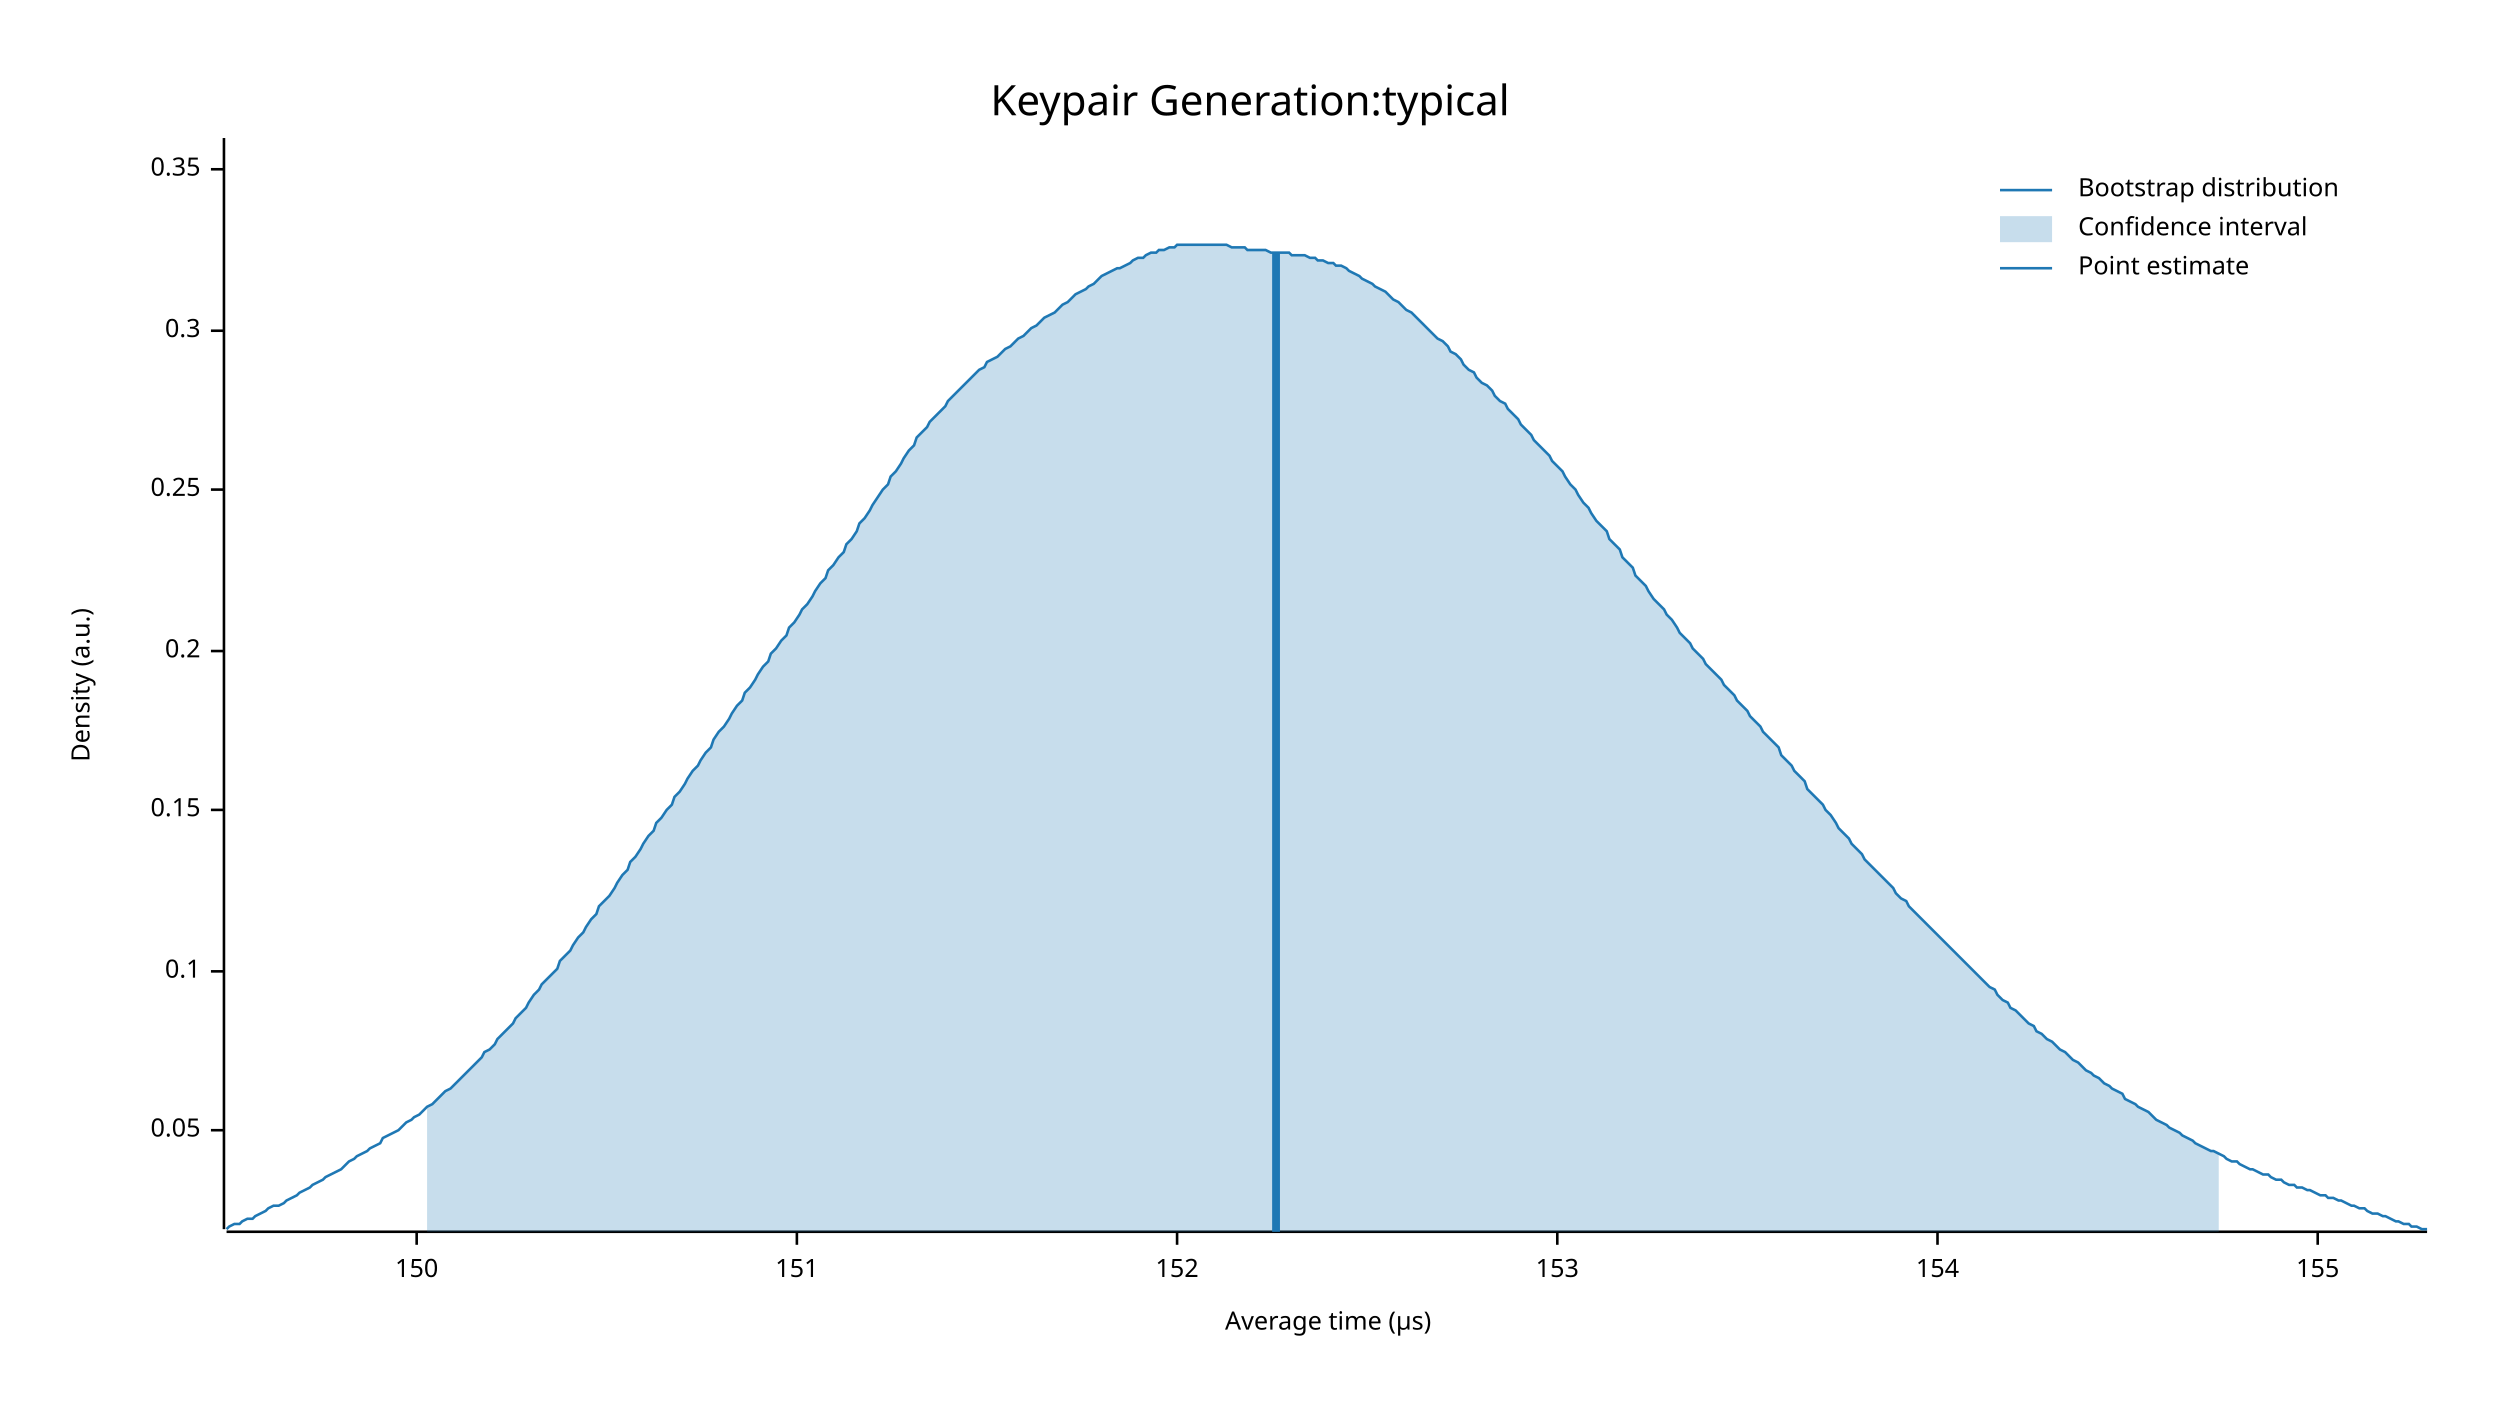
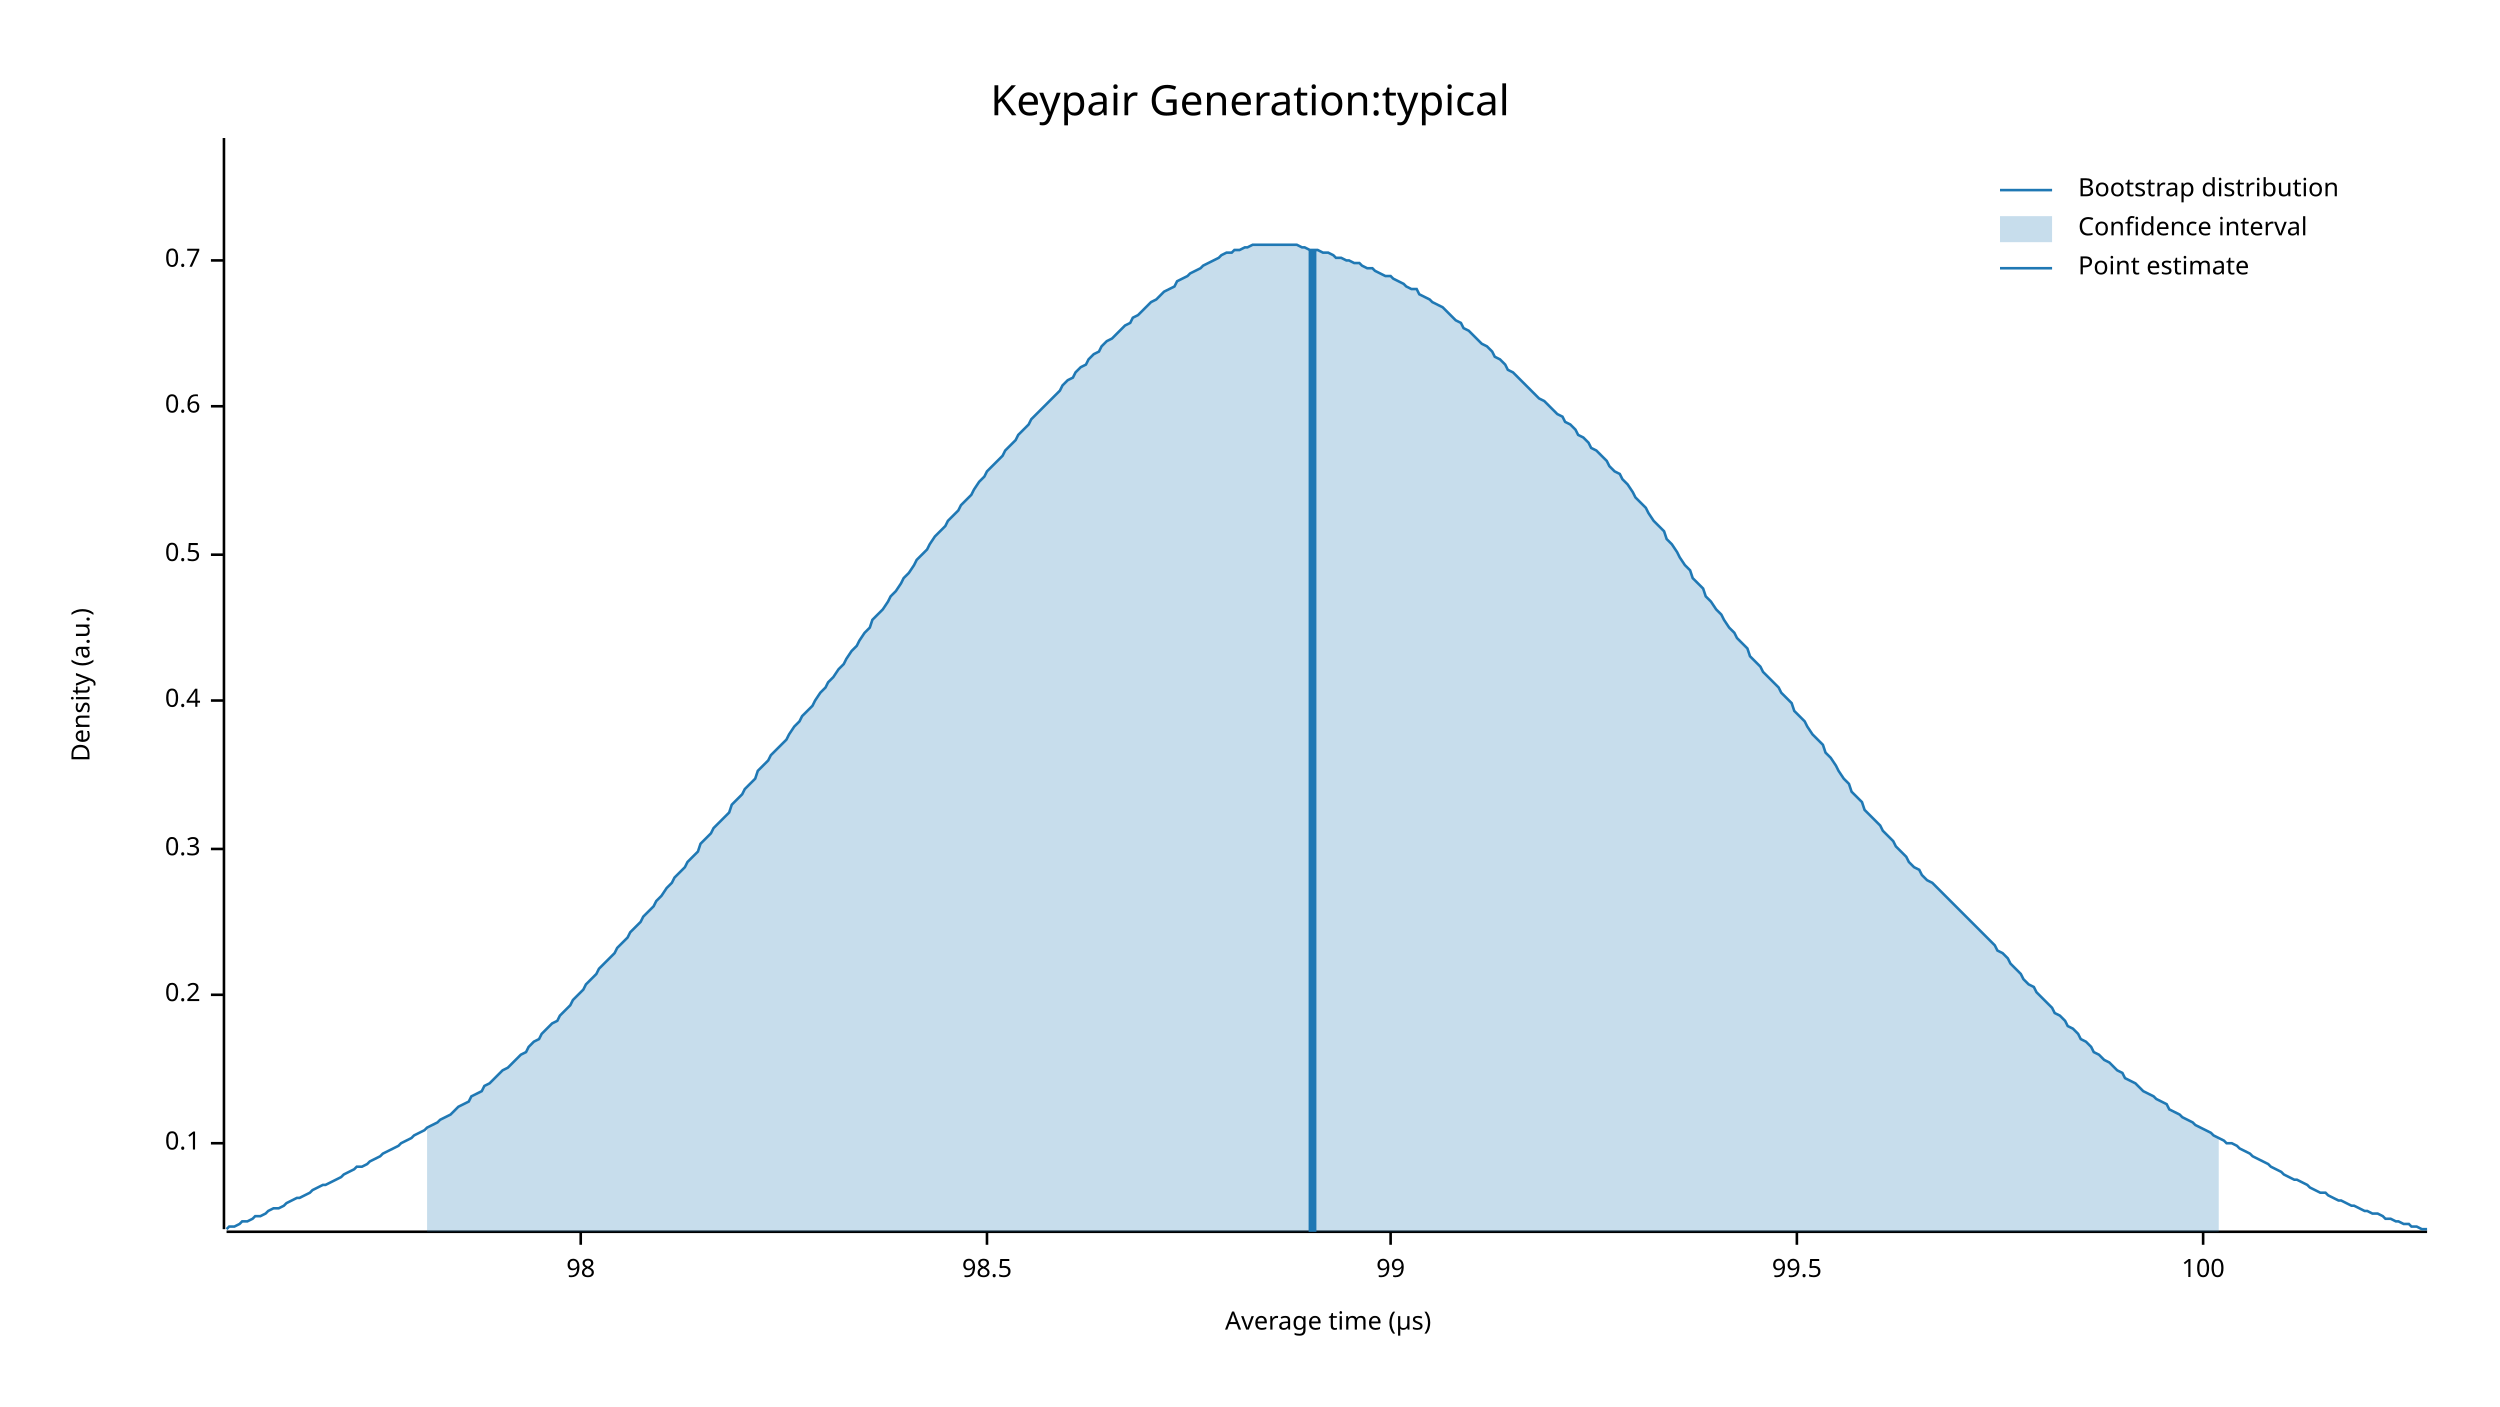
<svg xmlns="http://www.w3.org/2000/svg" width="960" height="540" viewBox="0 0 960 540">
  <text x="480" y="32" dy="0.76em" text-anchor="middle" font-family="sans-serif" font-size="16.129" opacity="1" fill="#000000">
Keypair Generation:typical
</text>
  <text x="27" y="263" dy="0.76em" text-anchor="middle" font-family="sans-serif" font-size="9.677" opacity="1" fill="#000000" transform="rotate(270, 27, 263)">
Density (a.u.)
</text>
  <text x="510" y="513" dy="-0.5ex" text-anchor="middle" font-family="sans-serif" font-size="9.677" opacity="1" fill="#000000">
Average time (µs)
</text>
  <polyline fill="none" opacity="1" stroke="#000000" stroke-width="1" points="86,53 86,472 " />
-   <text x="77" y="434" dy="0.5ex" text-anchor="end" font-family="sans-serif" font-size="9.677" opacity="1" fill="#000000">
- 0.05
- </text>
-   <polyline fill="none" opacity="1" stroke="#000000" stroke-width="1" points="81,434 86,434 " />
-   <text x="77" y="373" dy="0.5ex" text-anchor="end" font-family="sans-serif" font-size="9.677" opacity="1" fill="#000000">
+   <text x="77" y="439" dy="0.5ex" text-anchor="end" font-family="sans-serif" font-size="9.677" opacity="1" fill="#000000">
0.1
</text>
-   <polyline fill="none" opacity="1" stroke="#000000" stroke-width="1" points="81,373 86,373 " />
-   <text x="77" y="311" dy="0.5ex" text-anchor="end" font-family="sans-serif" font-size="9.677" opacity="1" fill="#000000">
- 0.15
- </text>
-   <polyline fill="none" opacity="1" stroke="#000000" stroke-width="1" points="81,311 86,311 " />
-   <text x="77" y="250" dy="0.5ex" text-anchor="end" font-family="sans-serif" font-size="9.677" opacity="1" fill="#000000">
+   <polyline fill="none" opacity="1" stroke="#000000" stroke-width="1" points="81,439 86,439 " />
+   <text x="77" y="382" dy="0.5ex" text-anchor="end" font-family="sans-serif" font-size="9.677" opacity="1" fill="#000000">
0.2
</text>
-   <polyline fill="none" opacity="1" stroke="#000000" stroke-width="1" points="81,250 86,250 " />
-   <text x="77" y="188" dy="0.5ex" text-anchor="end" font-family="sans-serif" font-size="9.677" opacity="1" fill="#000000">
- 0.25
- </text>
-   <polyline fill="none" opacity="1" stroke="#000000" stroke-width="1" points="81,188 86,188 " />
-   <text x="77" y="127" dy="0.5ex" text-anchor="end" font-family="sans-serif" font-size="9.677" opacity="1" fill="#000000">
+   <polyline fill="none" opacity="1" stroke="#000000" stroke-width="1" points="81,382 86,382 " />
+   <text x="77" y="326" dy="0.5ex" text-anchor="end" font-family="sans-serif" font-size="9.677" opacity="1" fill="#000000">
0.3
</text>
-   <polyline fill="none" opacity="1" stroke="#000000" stroke-width="1" points="81,127 86,127 " />
-   <text x="77" y="65" dy="0.5ex" text-anchor="end" font-family="sans-serif" font-size="9.677" opacity="1" fill="#000000">
- 0.35
+   <polyline fill="none" opacity="1" stroke="#000000" stroke-width="1" points="81,326 86,326 " />
+   <text x="77" y="269" dy="0.5ex" text-anchor="end" font-family="sans-serif" font-size="9.677" opacity="1" fill="#000000">
+ 0.4
</text>
-   <polyline fill="none" opacity="1" stroke="#000000" stroke-width="1" points="81,65 86,65 " />
+   <polyline fill="none" opacity="1" stroke="#000000" stroke-width="1" points="81,269 86,269 " />
+   <text x="77" y="213" dy="0.5ex" text-anchor="end" font-family="sans-serif" font-size="9.677" opacity="1" fill="#000000">
+ 0.5
+ </text>
+   <polyline fill="none" opacity="1" stroke="#000000" stroke-width="1" points="81,213 86,213 " />
+   <text x="77" y="156" dy="0.5ex" text-anchor="end" font-family="sans-serif" font-size="9.677" opacity="1" fill="#000000">
+ 0.6
+ </text>
+   <polyline fill="none" opacity="1" stroke="#000000" stroke-width="1" points="81,156 86,156 " />
+   <text x="77" y="100" dy="0.5ex" text-anchor="end" font-family="sans-serif" font-size="9.677" opacity="1" fill="#000000">
+ 0.7
+ </text>
+   <polyline fill="none" opacity="1" stroke="#000000" stroke-width="1" points="81,100 86,100 " />
  <polyline fill="none" opacity="1" stroke="#000000" stroke-width="1" points="87,473 932,473 " />
-   <text x="160" y="483" dy="0.76em" text-anchor="middle" font-family="sans-serif" font-size="9.677" opacity="1" fill="#000000">
- 150
+   <text x="223" y="483" dy="0.76em" text-anchor="middle" font-family="sans-serif" font-size="9.677" opacity="1" fill="#000000">
+ 98
</text>
-   <polyline fill="none" opacity="1" stroke="#000000" stroke-width="1" points="160,473 160,478 " />
-   <text x="306" y="483" dy="0.76em" text-anchor="middle" font-family="sans-serif" font-size="9.677" opacity="1" fill="#000000">
- 151
+   <polyline fill="none" opacity="1" stroke="#000000" stroke-width="1" points="223,473 223,478 " />
+   <text x="379" y="483" dy="0.76em" text-anchor="middle" font-family="sans-serif" font-size="9.677" opacity="1" fill="#000000">
+ 98.5
</text>
-   <polyline fill="none" opacity="1" stroke="#000000" stroke-width="1" points="306,473 306,478 " />
-   <text x="452" y="483" dy="0.76em" text-anchor="middle" font-family="sans-serif" font-size="9.677" opacity="1" fill="#000000">
- 152
+   <polyline fill="none" opacity="1" stroke="#000000" stroke-width="1" points="379,473 379,478 " />
+   <text x="534" y="483" dy="0.76em" text-anchor="middle" font-family="sans-serif" font-size="9.677" opacity="1" fill="#000000">
+ 99
</text>
-   <polyline fill="none" opacity="1" stroke="#000000" stroke-width="1" points="452,473 452,478 " />
-   <text x="598" y="483" dy="0.76em" text-anchor="middle" font-family="sans-serif" font-size="9.677" opacity="1" fill="#000000">
- 153
+   <polyline fill="none" opacity="1" stroke="#000000" stroke-width="1" points="534,473 534,478 " />
+   <text x="690" y="483" dy="0.76em" text-anchor="middle" font-family="sans-serif" font-size="9.677" opacity="1" fill="#000000">
+ 99.5
</text>
-   <polyline fill="none" opacity="1" stroke="#000000" stroke-width="1" points="598,473 598,478 " />
-   <text x="744" y="483" dy="0.76em" text-anchor="middle" font-family="sans-serif" font-size="9.677" opacity="1" fill="#000000">
- 154
+   <polyline fill="none" opacity="1" stroke="#000000" stroke-width="1" points="690,473 690,478 " />
+   <text x="846" y="483" dy="0.76em" text-anchor="middle" font-family="sans-serif" font-size="9.677" opacity="1" fill="#000000">
+ 100
</text>
-   <polyline fill="none" opacity="1" stroke="#000000" stroke-width="1" points="744,473 744,478 " />
-   <text x="890" y="483" dy="0.76em" text-anchor="middle" font-family="sans-serif" font-size="9.677" opacity="1" fill="#000000">
- 155
- </text>
-   <polyline fill="none" opacity="1" stroke="#000000" stroke-width="1" points="890,473 890,478 " />
-   <polyline fill="none" opacity="1" stroke="#1F78B4" stroke-width="1" points="87,472 88,471 90,470 92,470 93,469 95,468 97,468 98,467 100,466 102,465 103,464 105,463 107,463 109,462 110,461 112,460 114,459 115,458 117,457 119,456 120,455 122,454 124,453 125,452 127,451 129,450 131,449 132,448 134,446 136,445 137,444 139,443 141,442 142,441 144,440 146,439 147,437 149,436 151,435 153,434 154,433 156,431 158,430 159,429 161,428 163,426 164,425 166,424 168,422 169,421 171,419 173,418 175,416 176,415 178,413 180,411 181,410 183,408 185,406 186,404 188,403 190,401 191,399 193,397 195,395 197,393 198,391 200,389 202,387 203,385 205,382 207,380 208,378 210,376 212,374 214,372 215,369 217,367 219,365 220,363 222,360 224,358 225,356 227,353 229,351 230,348 232,346 234,344 236,341 237,339 239,336 241,334 242,331 244,329 246,326 247,324 249,321 251,319 252,316 254,314 256,311 258,309 259,306 261,304 263,301 264,299 266,296 268,294 269,292 271,289 273,287 274,284 276,281 278,279 280,276 281,274 283,271 285,269 286,266 288,264 290,261 291,259 293,256 295,254 296,251 298,249 300,246 302,244 303,241 305,239 307,236 308,234 310,232 312,229 313,227 315,224 317,222 318,219 320,217 322,214 324,212 325,209 327,207 329,204 330,201 332,199 334,196 335,194 337,191 339,188 341,186 342,183 344,181 346,178 347,176 349,173 351,171 352,168 354,166 356,164 357,162 359,160 361,158 363,156 364,154 366,152 368,150 369,149 371,147 373,145 374,144 376,142 378,141 379,139 381,138 383,137 385,135 386,134 388,133 390,131 391,130 393,129 395,127 396,126 398,125 400,123 401,122 403,121 405,120 407,118 408,117 410,116 412,114 413,113 415,112 417,111 418,110 420,109 422,107 423,106 425,105 427,104 429,103 430,103 432,102 434,101 435,100 437,99 439,99 440,98 442,97 444,97 445,96 447,96 449,95 451,95 452,94 454,94 456,94 457,94 459,94 461,94 462,94 464,94 466,94 468,94 469,94 471,94 473,95 474,95 476,95 478,95 479,96 481,96 483,96 484,96 486,96 488,97 490,97 491,97 493,97 495,97 496,98 498,98 500,98 501,98 503,99 505,99 506,100 508,100 510,101 512,101 513,102 515,102 517,103 518,104 520,105 522,106 523,107 525,108 527,109 528,110 530,111 532,112 534,114 535,115 537,116 539,118 540,119 542,120 544,122 545,123 547,125 549,127 550,128 552,130 554,131 556,133 557,135 559,136 561,138 562,140 564,142 566,143 567,145 569,147 571,148 573,150 574,152 576,154 578,155 579,157 581,159 583,161 584,163 586,165 588,167 589,169 591,171 593,173 595,175 596,177 598,179 600,181 601,183 603,186 605,188 606,190 608,193 610,195 611,197 613,200 615,202 617,204 618,207 620,209 622,211 623,214 625,216 627,218 628,221 630,223 632,225 633,227 635,230 637,232 639,234 640,236 642,238 644,241 645,243 647,245 649,247 650,249 652,251 654,253 655,255 657,257 659,259 661,261 662,263 664,265 666,267 667,269 669,271 671,273 672,275 674,277 676,279 677,281 679,283 681,285 683,287 684,290 686,292 688,294 689,296 691,298 693,300 694,303 696,305 698,307 700,309 701,311 703,313 705,316 706,318 708,320 710,322 711,324 713,326 715,328 716,330 718,332 720,334 722,336 723,337 725,339 727,341 728,343 730,345 732,346 733,348 735,350 737,352 738,353 740,355 742,357 744,359 745,360 747,362 749,364 750,365 752,367 754,369 755,370 757,372 759,374 760,375 762,377 764,379 766,380 767,382 769,384 771,385 772,387 774,388 776,390 777,391 779,393 781,394 782,396 784,397 786,399 788,400 789,401 791,403 793,404 794,405 796,407 798,408 799,409 801,411 803,412 804,413 806,414 808,416 810,417 811,418 813,419 815,420 816,422 818,423 820,424 821,425 823,426 825,427 827,429 828,430 830,431 832,432 833,433 835,434 837,435 838,436 840,437 842,438 843,439 845,440 847,441 849,442 850,442 852,443 854,444 855,445 857,446 859,446 860,447 862,448 864,449 865,449 867,450 869,451 871,451 872,452 874,453 876,453 877,454 879,455 881,455 882,456 884,456 886,457 887,457 889,458 891,459 893,459 894,460 896,460 898,461 899,461 901,462 903,463 904,463 906,464 908,464 909,465 911,466 913,466 915,467 916,467 918,468 920,469 921,469 923,470 925,470 926,471 928,471 930,472 932,472 " />
-   <polygon opacity="0.25" fill="#1F78B4" points="164,425 166,424 168,422 169,421 171,419 173,418 175,416 176,415 178,413 180,411 181,410 183,408 185,406 186,404 188,403 190,401 191,399 193,397 195,395 197,393 198,391 200,389 202,387 203,385 205,382 207,380 208,378 210,376 212,374 214,372 215,369 217,367 219,365 220,363 222,360 224,358 225,356 227,353 229,351 230,348 232,346 234,344 236,341 237,339 239,336 241,334 242,331 244,329 246,326 247,324 249,321 251,319 252,316 254,314 256,311 258,309 259,306 261,304 263,301 264,299 266,296 268,294 269,292 271,289 273,287 274,284 276,281 278,279 280,276 281,274 283,271 285,269 286,266 288,264 290,261 291,259 293,256 295,254 296,251 298,249 300,246 302,244 303,241 305,239 307,236 308,234 310,232 312,229 313,227 315,224 317,222 318,219 320,217 322,214 324,212 325,209 327,207 329,204 330,201 332,199 334,196 335,194 337,191 339,188 341,186 342,183 344,181 346,178 347,176 349,173 351,171 352,168 354,166 356,164 357,162 359,160 361,158 363,156 364,154 366,152 368,150 369,149 371,147 373,145 374,144 376,142 378,141 379,139 381,138 383,137 385,135 386,134 388,133 390,131 391,130 393,129 395,127 396,126 398,125 400,123 401,122 403,121 405,120 407,118 408,117 410,116 412,114 413,113 415,112 417,111 418,110 420,109 422,107 423,106 425,105 427,104 429,103 430,103 432,102 434,101 435,100 437,99 439,99 440,98 442,97 444,97 445,96 447,96 449,95 451,95 452,94 454,94 456,94 457,94 459,94 461,94 462,94 464,94 466,94 468,94 469,94 471,94 473,95 474,95 476,95 478,95 479,96 481,96 483,96 484,96 486,96 488,97 490,97 491,97 493,97 495,97 496,98 498,98 500,98 501,98 503,99 505,99 506,100 508,100 510,101 512,101 513,102 515,102 517,103 518,104 520,105 522,106 523,107 525,108 527,109 528,110 530,111 532,112 534,114 535,115 537,116 539,118 540,119 542,120 544,122 545,123 547,125 549,127 550,128 552,130 554,131 556,133 557,135 559,136 561,138 562,140 564,142 566,143 567,145 569,147 571,148 573,150 574,152 576,154 578,155 579,157 581,159 583,161 584,163 586,165 588,167 589,169 591,171 593,173 595,175 596,177 598,179 600,181 601,183 603,186 605,188 606,190 608,193 610,195 611,197 613,200 615,202 617,204 618,207 620,209 622,211 623,214 625,216 627,218 628,221 630,223 632,225 633,227 635,230 637,232 639,234 640,236 642,238 644,241 645,243 647,245 649,247 650,249 652,251 654,253 655,255 657,257 659,259 661,261 662,263 664,265 666,267 667,269 669,271 671,273 672,275 674,277 676,279 677,281 679,283 681,285 683,287 684,290 686,292 688,294 689,296 691,298 693,300 694,303 696,305 698,307 700,309 701,311 703,313 705,316 706,318 708,320 710,322 711,324 713,326 715,328 716,330 718,332 720,334 722,336 723,337 725,339 727,341 728,343 730,345 732,346 733,348 735,350 737,352 738,353 740,355 742,357 744,359 745,360 747,362 749,364 750,365 752,367 754,369 755,370 757,372 759,374 760,375 762,377 764,379 766,380 767,382 769,384 771,385 772,387 774,388 776,390 777,391 779,393 781,394 782,396 784,397 786,399 788,400 789,401 791,403 793,404 794,405 796,407 798,408 799,409 801,411 803,412 804,413 806,414 808,416 810,417 811,418 813,419 815,420 816,422 818,423 820,424 821,425 823,426 825,427 827,429 828,430 830,431 832,432 833,433 835,434 837,435 838,436 840,437 842,438 843,439 845,440 847,441 849,442 850,442 852,443 852,473 164,473 " />
-   <polyline fill="none" opacity="1" stroke="#1F78B4" stroke-width="3" points="490,473 490,97 " />
+   <polyline fill="none" opacity="1" stroke="#000000" stroke-width="1" points="846,473 846,478 " />
+   <polyline fill="none" opacity="1" stroke="#1F78B4" stroke-width="1" points="87,472 88,471 90,471 92,470 93,469 95,469 97,468 98,467 100,467 102,466 103,465 105,464 107,464 109,463 110,462 112,461 114,460 115,460 117,459 119,458 120,457 122,456 124,455 125,455 127,454 129,453 131,452 132,451 134,450 136,449 137,448 139,448 141,447 142,446 144,445 146,444 147,443 149,442 151,441 153,440 154,439 156,438 158,437 159,436 161,435 163,434 164,433 166,432 168,431 169,430 171,429 173,428 175,426 176,425 178,424 180,423 181,421 183,420 185,419 186,417 188,416 190,414 191,413 193,411 195,410 197,408 198,407 200,405 202,404 203,402 205,400 207,399 208,397 210,395 212,393 214,392 215,390 217,388 219,386 220,384 222,382 224,380 225,378 227,376 229,374 230,372 232,370 234,368 236,366 237,364 239,362 241,360 242,358 244,356 246,354 247,352 249,350 251,348 252,346 254,344 256,341 258,339 259,337 261,335 263,333 264,331 266,329 268,327 269,324 271,322 273,320 274,318 276,316 278,314 280,312 281,309 283,307 285,305 286,303 288,301 290,299 291,296 293,294 295,292 296,290 298,288 300,286 302,284 303,282 305,279 307,277 308,275 310,273 312,271 313,269 315,266 317,264 318,262 320,260 322,257 324,255 325,253 327,250 329,248 330,246 332,243 334,241 335,238 337,236 339,234 341,231 342,229 344,227 346,224 347,222 349,220 351,217 352,215 354,213 356,211 357,209 359,206 361,204 363,202 364,200 366,198 368,196 369,194 371,192 373,190 374,188 376,185 378,183 379,181 381,179 383,177 385,175 386,173 388,171 390,169 391,167 393,165 395,163 396,161 398,159 400,157 401,156 403,154 405,152 407,150 408,148 410,146 412,145 413,143 415,141 417,140 418,138 420,136 422,135 423,133 425,131 427,130 429,128 430,127 432,125 434,124 435,122 437,121 439,119 440,118 442,116 444,115 445,114 447,112 449,111 451,110 452,108 454,107 456,106 457,105 459,104 461,103 462,102 464,101 466,100 468,99 469,98 471,97 473,97 474,96 476,96 478,95 479,95 481,94 483,94 484,94 486,94 488,94 490,94 491,94 493,94 495,94 496,94 498,94 500,95 501,95 503,96 505,96 506,96 508,97 510,97 512,98 513,99 515,99 517,100 518,100 520,101 522,101 523,102 525,103 527,103 528,104 530,105 532,106 534,106 535,107 537,108 539,109 540,110 542,111 544,111 545,113 547,114 549,115 550,116 552,117 554,118 556,120 557,121 559,123 561,124 562,126 564,127 566,129 567,130 569,132 571,133 573,135 574,137 576,138 578,140 579,142 581,143 583,145 584,146 586,148 588,150 589,151 591,153 593,154 595,156 596,157 598,159 600,160 601,162 603,163 605,165 606,167 608,168 610,170 611,172 613,173 615,175 617,177 618,179 620,181 622,182 623,184 625,186 627,189 628,191 630,193 632,195 633,197 635,200 637,202 639,204 640,207 642,209 644,212 645,214 647,217 649,219 650,222 652,224 654,226 655,229 657,231 659,234 661,236 662,238 664,241 666,243 667,245 669,247 671,249 672,252 674,254 676,256 677,258 679,260 681,262 683,264 684,266 686,268 688,270 689,273 691,275 693,277 694,279 696,282 698,284 700,286 701,289 703,291 705,294 706,296 708,299 710,301 711,304 713,306 715,308 716,311 718,313 720,315 722,317 723,319 725,321 727,323 728,325 730,327 732,329 733,331 735,333 737,334 738,336 740,338 742,339 744,341 745,342 747,344 749,346 750,347 752,349 754,351 755,352 757,354 759,356 760,357 762,359 764,361 766,363 767,365 769,366 771,368 772,370 774,372 776,374 777,376 779,378 781,379 782,381 784,383 786,385 788,387 789,389 791,390 793,392 794,394 796,395 798,397 799,399 801,400 803,402 804,404 806,405 808,407 810,408 811,409 813,411 815,412 816,414 818,415 820,416 821,417 823,419 825,420 827,421 828,422 830,423 832,424 833,426 835,427 837,428 838,429 840,430 842,431 843,432 845,433 847,434 849,435 850,436 852,437 854,438 855,439 857,439 859,440 860,441 862,442 864,443 865,444 867,445 869,446 871,447 872,448 874,449 876,450 877,451 879,452 881,453 882,453 884,454 886,455 887,456 889,457 891,458 893,458 894,459 896,460 898,461 899,461 901,462 903,463 904,463 906,464 908,465 909,465 911,466 913,466 915,467 916,468 918,468 920,469 921,469 923,470 925,470 926,471 928,471 930,472 932,472 " />
+   <polygon opacity="0.25" fill="#1F78B4" points="164,433 166,432 168,431 169,430 171,429 173,428 175,426 176,425 178,424 180,423 181,421 183,420 185,419 186,417 188,416 190,414 191,413 193,411 195,410 197,408 198,407 200,405 202,404 203,402 205,400 207,399 208,397 210,395 212,393 214,392 215,390 217,388 219,386 220,384 222,382 224,380 225,378 227,376 229,374 230,372 232,370 234,368 236,366 237,364 239,362 241,360 242,358 244,356 246,354 247,352 249,350 251,348 252,346 254,344 256,341 258,339 259,337 261,335 263,333 264,331 266,329 268,327 269,324 271,322 273,320 274,318 276,316 278,314 280,312 281,309 283,307 285,305 286,303 288,301 290,299 291,296 293,294 295,292 296,290 298,288 300,286 302,284 303,282 305,279 307,277 308,275 310,273 312,271 313,269 315,266 317,264 318,262 320,260 322,257 324,255 325,253 327,250 329,248 330,246 332,243 334,241 335,238 337,236 339,234 341,231 342,229 344,227 346,224 347,222 349,220 351,217 352,215 354,213 356,211 357,209 359,206 361,204 363,202 364,200 366,198 368,196 369,194 371,192 373,190 374,188 376,185 378,183 379,181 381,179 383,177 385,175 386,173 388,171 390,169 391,167 393,165 395,163 396,161 398,159 400,157 401,156 403,154 405,152 407,150 408,148 410,146 412,145 413,143 415,141 417,140 418,138 420,136 422,135 423,133 425,131 427,130 429,128 430,127 432,125 434,124 435,122 437,121 439,119 440,118 442,116 444,115 445,114 447,112 449,111 451,110 452,108 454,107 456,106 457,105 459,104 461,103 462,102 464,101 466,100 468,99 469,98 471,97 473,97 474,96 476,96 478,95 479,95 481,94 483,94 484,94 486,94 488,94 490,94 491,94 493,94 495,94 496,94 498,94 500,95 501,95 503,96 505,96 506,96 508,97 510,97 512,98 513,99 515,99 517,100 518,100 520,101 522,101 523,102 525,103 527,103 528,104 530,105 532,106 534,106 535,107 537,108 539,109 540,110 542,111 544,111 545,113 547,114 549,115 550,116 552,117 554,118 556,120 557,121 559,123 561,124 562,126 564,127 566,129 567,130 569,132 571,133 573,135 574,137 576,138 578,140 579,142 581,143 583,145 584,146 586,148 588,150 589,151 591,153 593,154 595,156 596,157 598,159 600,160 601,162 603,163 605,165 606,167 608,168 610,170 611,172 613,173 615,175 617,177 618,179 620,181 622,182 623,184 625,186 627,189 628,191 630,193 632,195 633,197 635,200 637,202 639,204 640,207 642,209 644,212 645,214 647,217 649,219 650,222 652,224 654,226 655,229 657,231 659,234 661,236 662,238 664,241 666,243 667,245 669,247 671,249 672,252 674,254 676,256 677,258 679,260 681,262 683,264 684,266 686,268 688,270 689,273 691,275 693,277 694,279 696,282 698,284 700,286 701,289 703,291 705,294 706,296 708,299 710,301 711,304 713,306 715,308 716,311 718,313 720,315 722,317 723,319 725,321 727,323 728,325 730,327 732,329 733,331 735,333 737,334 738,336 740,338 742,339 744,341 745,342 747,344 749,346 750,347 752,349 754,351 755,352 757,354 759,356 760,357 762,359 764,361 766,363 767,365 769,366 771,368 772,370 774,372 776,374 777,376 779,378 781,379 782,381 784,383 786,385 788,387 789,389 791,390 793,392 794,394 796,395 798,397 799,399 801,400 803,402 804,404 806,405 808,407 810,408 811,409 813,411 815,412 816,414 818,415 820,416 821,417 823,419 825,420 827,421 828,422 830,423 832,424 833,426 835,427 837,428 838,429 840,430 842,431 843,432 845,433 847,434 849,435 850,436 852,437 852,473 164,473 " />
+   <polyline fill="none" opacity="1" stroke="#1F78B4" stroke-width="3" points="504,473 504,96 " />
  <text x="798" y="68" dy="0.76em" text-anchor="start" font-family="sans-serif" font-size="9.677" opacity="1" fill="#000000">
Bootstrap distribution
</text>
  <text x="798" y="83" dy="0.76em" text-anchor="start" font-family="sans-serif" font-size="9.677" opacity="1" fill="#000000">
Confidence interval
</text>
  <text x="798" y="98" dy="0.76em" text-anchor="start" font-family="sans-serif" font-size="9.677" opacity="1" fill="#000000">
Point estimate
</text>
  <polyline fill="none" opacity="1" stroke="#1F78B4" stroke-width="1" points="768,73 788,73 " />
  <rect x="768" y="83" width="20" height="10" opacity="0.25" fill="#1F78B4" stroke="none" />
  <polyline fill="none" opacity="1" stroke="#1F78B4" stroke-width="1" points="768,103 788,103 " />
</svg>
